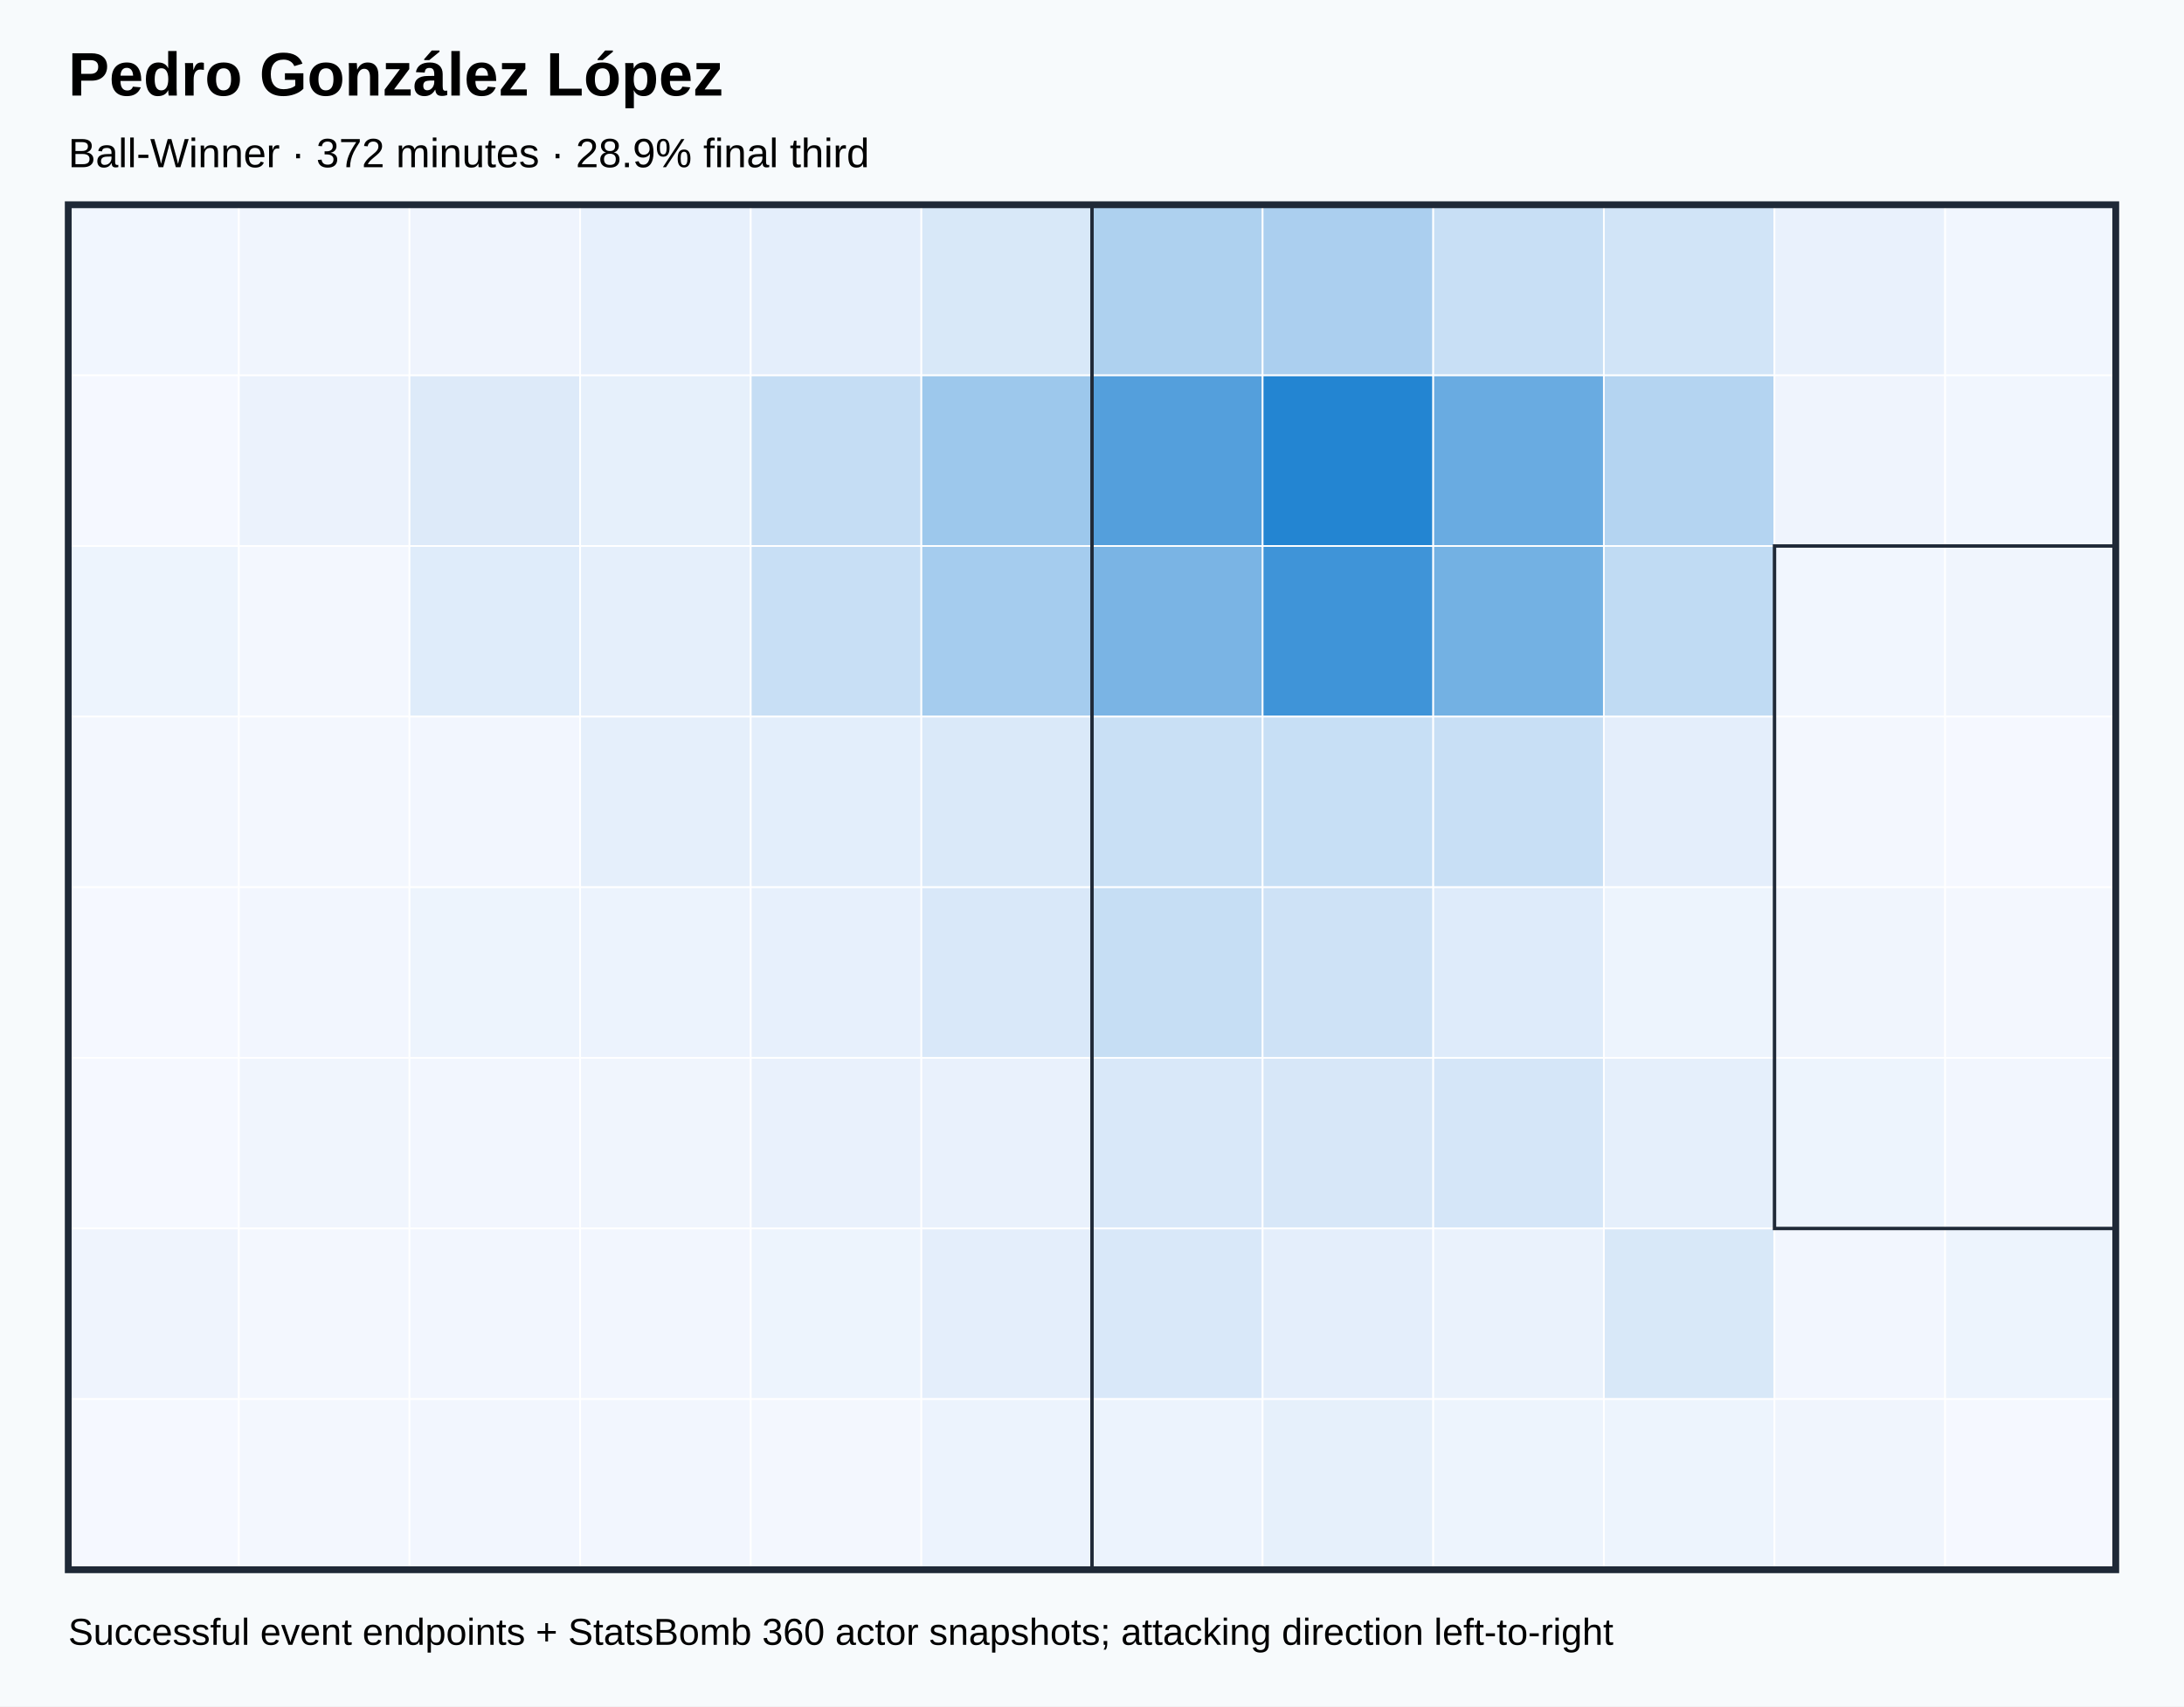
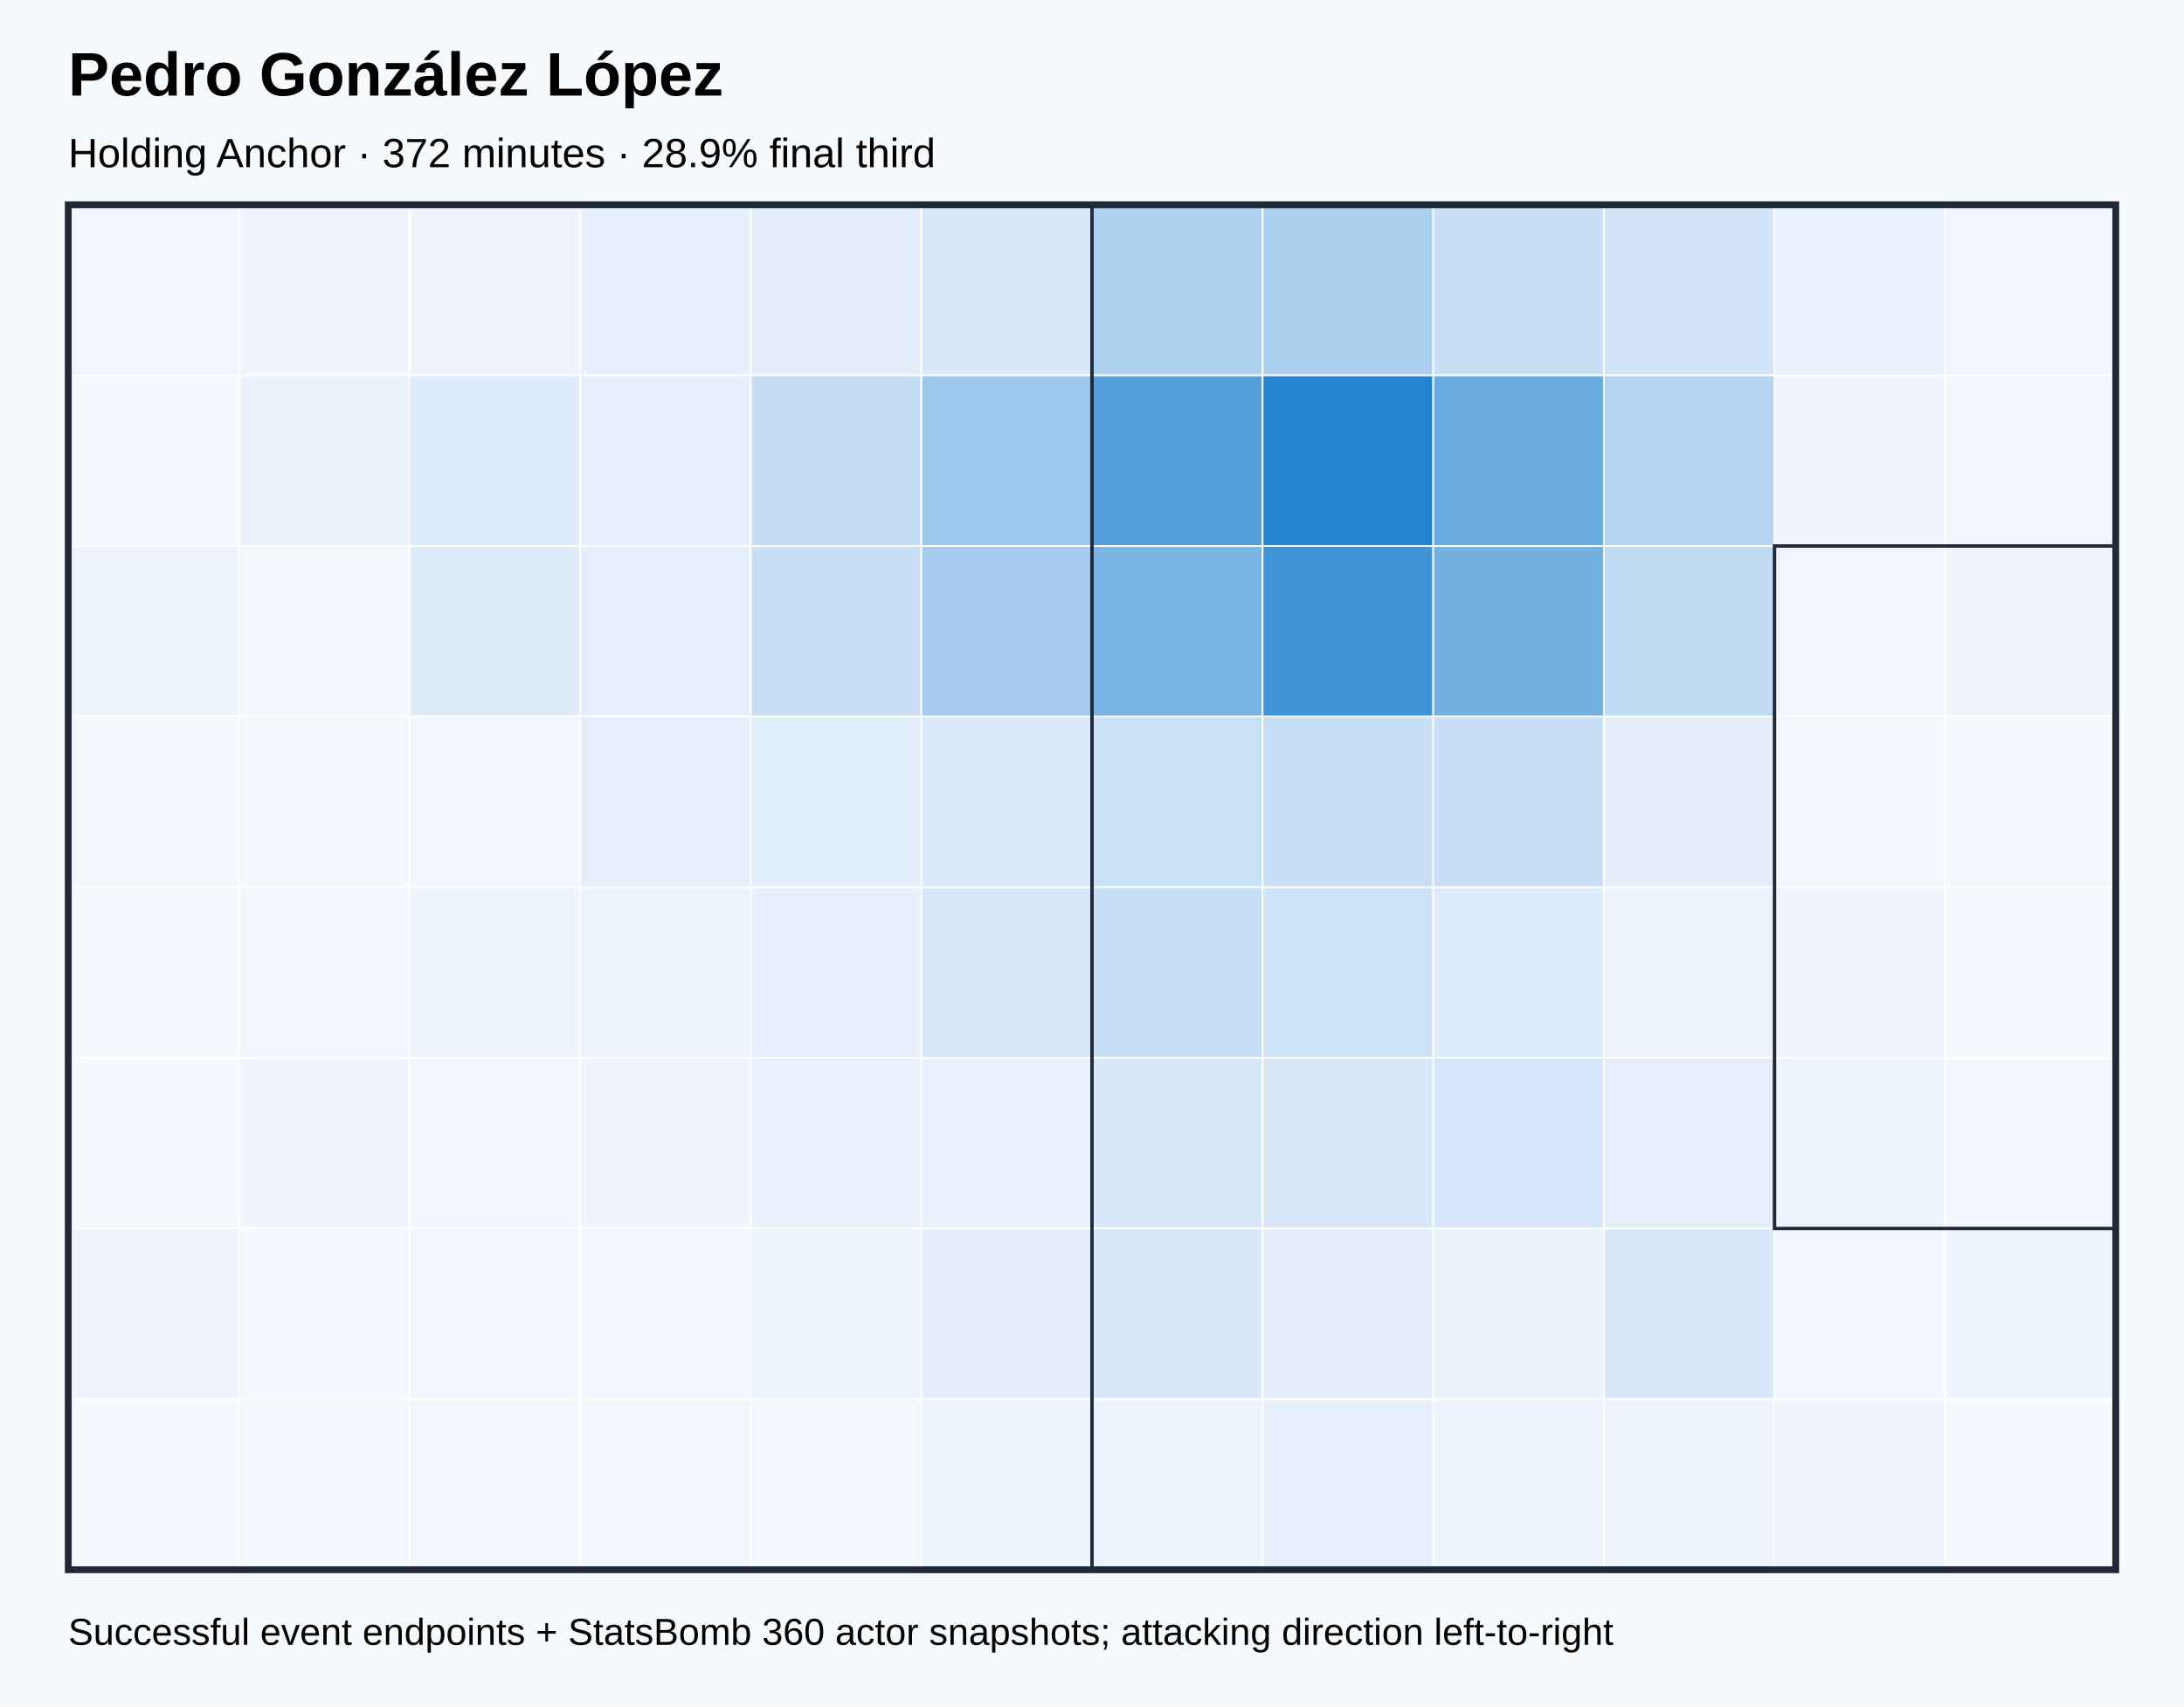
<svg xmlns="http://www.w3.org/2000/svg" width="640" height="500" viewBox="0 0 640 500" role="img">
  <rect width="640" height="500" fill="#f7fafc" />
  <text x="20" y="28" font-family="Arial" font-size="18" font-weight="700">Pedro González López</text>
-   <text x="20" y="49" font-family="Arial" font-size="12">Ball-Winner · 372 minutes · 28.9% final third</text>
+   <text x="20" y="49" font-family="Arial" font-size="12">Holding Anchor · 372 minutes · 28.9% final third</text>
  <rect x="20" y="60" width="50" height="50" fill="rgb(241,246,254)" stroke="#ffffff" stroke-width="0.5" />
  <rect x="20" y="110" width="50" height="50" fill="rgb(245,248,255)" stroke="#ffffff" stroke-width="0.5" />
  <rect x="20" y="160" width="50" height="50" fill="rgb(237,244,253)" stroke="#ffffff" stroke-width="0.5" />
  <rect x="20" y="210" width="50" height="50" fill="rgb(243,247,254)" stroke="#ffffff" stroke-width="0.5" />
  <rect x="20" y="260" width="50" height="50" fill="rgb(245,248,255)" stroke="#ffffff" stroke-width="0.5" />
  <rect x="20" y="310" width="50" height="50" fill="rgb(245,248,255)" stroke="#ffffff" stroke-width="0.5" />
  <rect x="20" y="360" width="50" height="50" fill="rgb(239,244,253)" stroke="#ffffff" stroke-width="0.5" />
  <rect x="20" y="410" width="50" height="50" fill="rgb(245,248,255)" stroke="#ffffff" stroke-width="0.5" />
  <rect x="70" y="60" width="50" height="50" fill="rgb(240,245,253)" stroke="#ffffff" stroke-width="0.5" />
  <rect x="70" y="110" width="50" height="50" fill="rgb(235,242,252)" stroke="#ffffff" stroke-width="0.5" />
  <rect x="70" y="160" width="50" height="50" fill="rgb(243,247,254)" stroke="#ffffff" stroke-width="0.5" />
  <rect x="70" y="210" width="50" height="50" fill="rgb(243,247,254)" stroke="#ffffff" stroke-width="0.5" />
  <rect x="70" y="260" width="50" height="50" fill="rgb(242,246,254)" stroke="#ffffff" stroke-width="0.5" />
  <rect x="70" y="310" width="50" height="50" fill="rgb(240,245,253)" stroke="#ffffff" stroke-width="0.5" />
  <rect x="70" y="360" width="50" height="50" fill="rgb(243,247,254)" stroke="#ffffff" stroke-width="0.5" />
  <rect x="70" y="410" width="50" height="50" fill="rgb(243,247,254)" stroke="#ffffff" stroke-width="0.5" />
  <rect x="120" y="60" width="50" height="50" fill="rgb(239,244,253)" stroke="#ffffff" stroke-width="0.5" />
  <rect x="120" y="110" width="50" height="50" fill="rgb(221,234,249)" stroke="#ffffff" stroke-width="0.5" />
  <rect x="120" y="160" width="50" height="50" fill="rgb(223,236,250)" stroke="#ffffff" stroke-width="0.5" />
  <rect x="120" y="210" width="50" height="50" fill="rgb(242,246,254)" stroke="#ffffff" stroke-width="0.5" />
  <rect x="120" y="260" width="50" height="50" fill="rgb(237,244,253)" stroke="#ffffff" stroke-width="0.5" />
  <rect x="120" y="310" width="50" height="50" fill="rgb(242,246,254)" stroke="#ffffff" stroke-width="0.5" />
  <rect x="120" y="360" width="50" height="50" fill="rgb(242,246,254)" stroke="#ffffff" stroke-width="0.5" />
  <rect x="120" y="410" width="50" height="50" fill="rgb(242,246,254)" stroke="#ffffff" stroke-width="0.5" />
  <rect x="170" y="60" width="50" height="50" fill="rgb(231,240,252)" stroke="#ffffff" stroke-width="0.5" />
  <rect x="170" y="110" width="50" height="50" fill="rgb(230,240,251)" stroke="#ffffff" stroke-width="0.5" />
  <rect x="170" y="160" width="50" height="50" fill="rgb(229,239,251)" stroke="#ffffff" stroke-width="0.5" />
  <rect x="170" y="210" width="50" height="50" fill="rgb(229,239,251)" stroke="#ffffff" stroke-width="0.5" />
  <rect x="170" y="260" width="50" height="50" fill="rgb(236,243,253)" stroke="#ffffff" stroke-width="0.5" />
  <rect x="170" y="310" width="50" height="50" fill="rgb(240,245,253)" stroke="#ffffff" stroke-width="0.5" />
  <rect x="170" y="360" width="50" height="50" fill="rgb(242,246,254)" stroke="#ffffff" stroke-width="0.5" />
  <rect x="170" y="410" width="50" height="50" fill="rgb(242,246,254)" stroke="#ffffff" stroke-width="0.5" />
  <rect x="220" y="60" width="50" height="50" fill="rgb(228,238,251)" stroke="#ffffff" stroke-width="0.5" />
  <rect x="220" y="110" width="50" height="50" fill="rgb(197,221,244)" stroke="#ffffff" stroke-width="0.5" />
  <rect x="220" y="160" width="50" height="50" fill="rgb(200,223,245)" stroke="#ffffff" stroke-width="0.5" />
  <rect x="220" y="210" width="50" height="50" fill="rgb(227,238,251)" stroke="#ffffff" stroke-width="0.5" />
  <rect x="220" y="260" width="50" height="50" fill="rgb(231,240,252)" stroke="#ffffff" stroke-width="0.5" />
  <rect x="220" y="310" width="50" height="50" fill="rgb(233,241,252)" stroke="#ffffff" stroke-width="0.5" />
  <rect x="220" y="360" width="50" height="50" fill="rgb(237,244,253)" stroke="#ffffff" stroke-width="0.5" />
  <rect x="220" y="410" width="50" height="50" fill="rgb(243,247,254)" stroke="#ffffff" stroke-width="0.5" />
  <rect x="270" y="60" width="50" height="50" fill="rgb(216,232,248)" stroke="#ffffff" stroke-width="0.5" />
  <rect x="270" y="110" width="50" height="50" fill="rgb(157,200,236)" stroke="#ffffff" stroke-width="0.5" />
  <rect x="270" y="160" width="50" height="50" fill="rgb(165,204,238)" stroke="#ffffff" stroke-width="0.5" />
  <rect x="270" y="210" width="50" height="50" fill="rgb(218,233,249)" stroke="#ffffff" stroke-width="0.5" />
  <rect x="270" y="260" width="50" height="50" fill="rgb(217,232,249)" stroke="#ffffff" stroke-width="0.5" />
  <rect x="270" y="310" width="50" height="50" fill="rgb(233,241,252)" stroke="#ffffff" stroke-width="0.5" />
  <rect x="270" y="360" width="50" height="50" fill="rgb(228,238,251)" stroke="#ffffff" stroke-width="0.5" />
  <rect x="270" y="410" width="50" height="50" fill="rgb(236,243,253)" stroke="#ffffff" stroke-width="0.5" />
  <rect x="320" y="60" width="50" height="50" fill="rgb(174,209,239)" stroke="#ffffff" stroke-width="0.5" />
  <rect x="320" y="110" width="50" height="50" fill="rgb(84,159,220)" stroke="#ffffff" stroke-width="0.5" />
  <rect x="320" y="160" width="50" height="50" fill="rgb(122,180,228)" stroke="#ffffff" stroke-width="0.5" />
  <rect x="320" y="210" width="50" height="50" fill="rgb(201,224,245)" stroke="#ffffff" stroke-width="0.5" />
  <rect x="320" y="260" width="50" height="50" fill="rgb(198,222,244)" stroke="#ffffff" stroke-width="0.5" />
  <rect x="320" y="310" width="50" height="50" fill="rgb(217,232,249)" stroke="#ffffff" stroke-width="0.5" />
  <rect x="320" y="360" width="50" height="50" fill="rgb(217,232,249)" stroke="#ffffff" stroke-width="0.5" />
  <rect x="320" y="410" width="50" height="50" fill="rgb(236,243,253)" stroke="#ffffff" stroke-width="0.5" />
  <rect x="370" y="60" width="50" height="50" fill="rgb(171,207,239)" stroke="#ffffff" stroke-width="0.5" />
  <rect x="370" y="110" width="50" height="50" fill="rgb(35,133,210)" stroke="#ffffff" stroke-width="0.5" />
  <rect x="370" y="160" width="50" height="50" fill="rgb(63,148,216)" stroke="#ffffff" stroke-width="0.5" />
  <rect x="370" y="210" width="50" height="50" fill="rgb(199,223,245)" stroke="#ffffff" stroke-width="0.5" />
  <rect x="370" y="260" width="50" height="50" fill="rgb(206,226,246)" stroke="#ffffff" stroke-width="0.5" />
  <rect x="370" y="310" width="50" height="50" fill="rgb(215,231,248)" stroke="#ffffff" stroke-width="0.5" />
  <rect x="370" y="360" width="50" height="50" fill="rgb(228,238,251)" stroke="#ffffff" stroke-width="0.5" />
  <rect x="370" y="410" width="50" height="50" fill="rgb(230,240,251)" stroke="#ffffff" stroke-width="0.5" />
  <rect x="420" y="60" width="50" height="50" fill="rgb(200,223,245)" stroke="#ffffff" stroke-width="0.5" />
  <rect x="420" y="110" width="50" height="50" fill="rgb(105,171,225)" stroke="#ffffff" stroke-width="0.5" />
  <rect x="420" y="160" width="50" height="50" fill="rgb(115,177,227)" stroke="#ffffff" stroke-width="0.5" />
  <rect x="420" y="210" width="50" height="50" fill="rgb(200,223,245)" stroke="#ffffff" stroke-width="0.5" />
  <rect x="420" y="260" width="50" height="50" fill="rgb(222,235,250)" stroke="#ffffff" stroke-width="0.5" />
  <rect x="420" y="310" width="50" height="50" fill="rgb(213,230,248)" stroke="#ffffff" stroke-width="0.5" />
  <rect x="420" y="360" width="50" height="50" fill="rgb(234,242,252)" stroke="#ffffff" stroke-width="0.5" />
  <rect x="420" y="410" width="50" height="50" fill="rgb(237,244,253)" stroke="#ffffff" stroke-width="0.5" />
  <rect x="470" y="60" width="50" height="50" fill="rgb(209,228,247)" stroke="#ffffff" stroke-width="0.5" />
  <rect x="470" y="110" width="50" height="50" fill="rgb(180,212,241)" stroke="#ffffff" stroke-width="0.5" />
  <rect x="470" y="160" width="50" height="50" fill="rgb(192,219,243)" stroke="#ffffff" stroke-width="0.5" />
  <rect x="470" y="210" width="50" height="50" fill="rgb(228,238,251)" stroke="#ffffff" stroke-width="0.5" />
  <rect x="470" y="260" width="50" height="50" fill="rgb(237,244,253)" stroke="#ffffff" stroke-width="0.5" />
  <rect x="470" y="310" width="50" height="50" fill="rgb(229,239,251)" stroke="#ffffff" stroke-width="0.5" />
  <rect x="470" y="360" width="50" height="50" fill="rgb(216,232,248)" stroke="#ffffff" stroke-width="0.5" />
  <rect x="470" y="410" width="50" height="50" fill="rgb(237,244,253)" stroke="#ffffff" stroke-width="0.5" />
  <rect x="520" y="60" width="50" height="50" fill="rgb(233,241,252)" stroke="#ffffff" stroke-width="0.5" />
  <rect x="520" y="110" width="50" height="50" fill="rgb(239,244,253)" stroke="#ffffff" stroke-width="0.5" />
  <rect x="520" y="160" width="50" height="50" fill="rgb(241,246,254)" stroke="#ffffff" stroke-width="0.5" />
  <rect x="520" y="210" width="50" height="50" fill="rgb(243,247,254)" stroke="#ffffff" stroke-width="0.5" />
  <rect x="520" y="260" width="50" height="50" fill="rgb(240,245,253)" stroke="#ffffff" stroke-width="0.5" />
  <rect x="520" y="310" width="50" height="50" fill="rgb(237,244,253)" stroke="#ffffff" stroke-width="0.5" />
  <rect x="520" y="360" width="50" height="50" fill="rgb(242,246,254)" stroke="#ffffff" stroke-width="0.5" />
  <rect x="520" y="410" width="50" height="50" fill="rgb(240,245,253)" stroke="#ffffff" stroke-width="0.5" />
  <rect x="570" y="60" width="50" height="50" fill="rgb(241,246,254)" stroke="#ffffff" stroke-width="0.5" />
  <rect x="570" y="110" width="50" height="50" fill="rgb(241,246,254)" stroke="#ffffff" stroke-width="0.5" />
  <rect x="570" y="160" width="50" height="50" fill="rgb(240,245,253)" stroke="#ffffff" stroke-width="0.5" />
  <rect x="570" y="210" width="50" height="50" fill="rgb(245,248,255)" stroke="#ffffff" stroke-width="0.5" />
  <rect x="570" y="260" width="50" height="50" fill="rgb(243,247,254)" stroke="#ffffff" stroke-width="0.5" />
  <rect x="570" y="310" width="50" height="50" fill="rgb(242,246,254)" stroke="#ffffff" stroke-width="0.5" />
  <rect x="570" y="360" width="50" height="50" fill="rgb(237,244,253)" stroke="#ffffff" stroke-width="0.5" />
  <rect x="570" y="410" width="50" height="50" fill="rgb(245,248,255)" stroke="#ffffff" stroke-width="0.5" />
  <rect x="20" y="60" width="600" height="400" fill="none" stroke="#1f2937" stroke-width="2" />
  <line x1="320" y1="60" x2="320" y2="460" stroke="#1f2937" stroke-width="1" />
  <rect x="520" y="160" width="100" height="200" fill="none" stroke="#1f2937" />
  <text x="20" y="482" font-family="Arial" font-size="11">Successful event endpoints + StatsBomb 360 actor snapshots; attacking direction left-to-right</text>
</svg>
